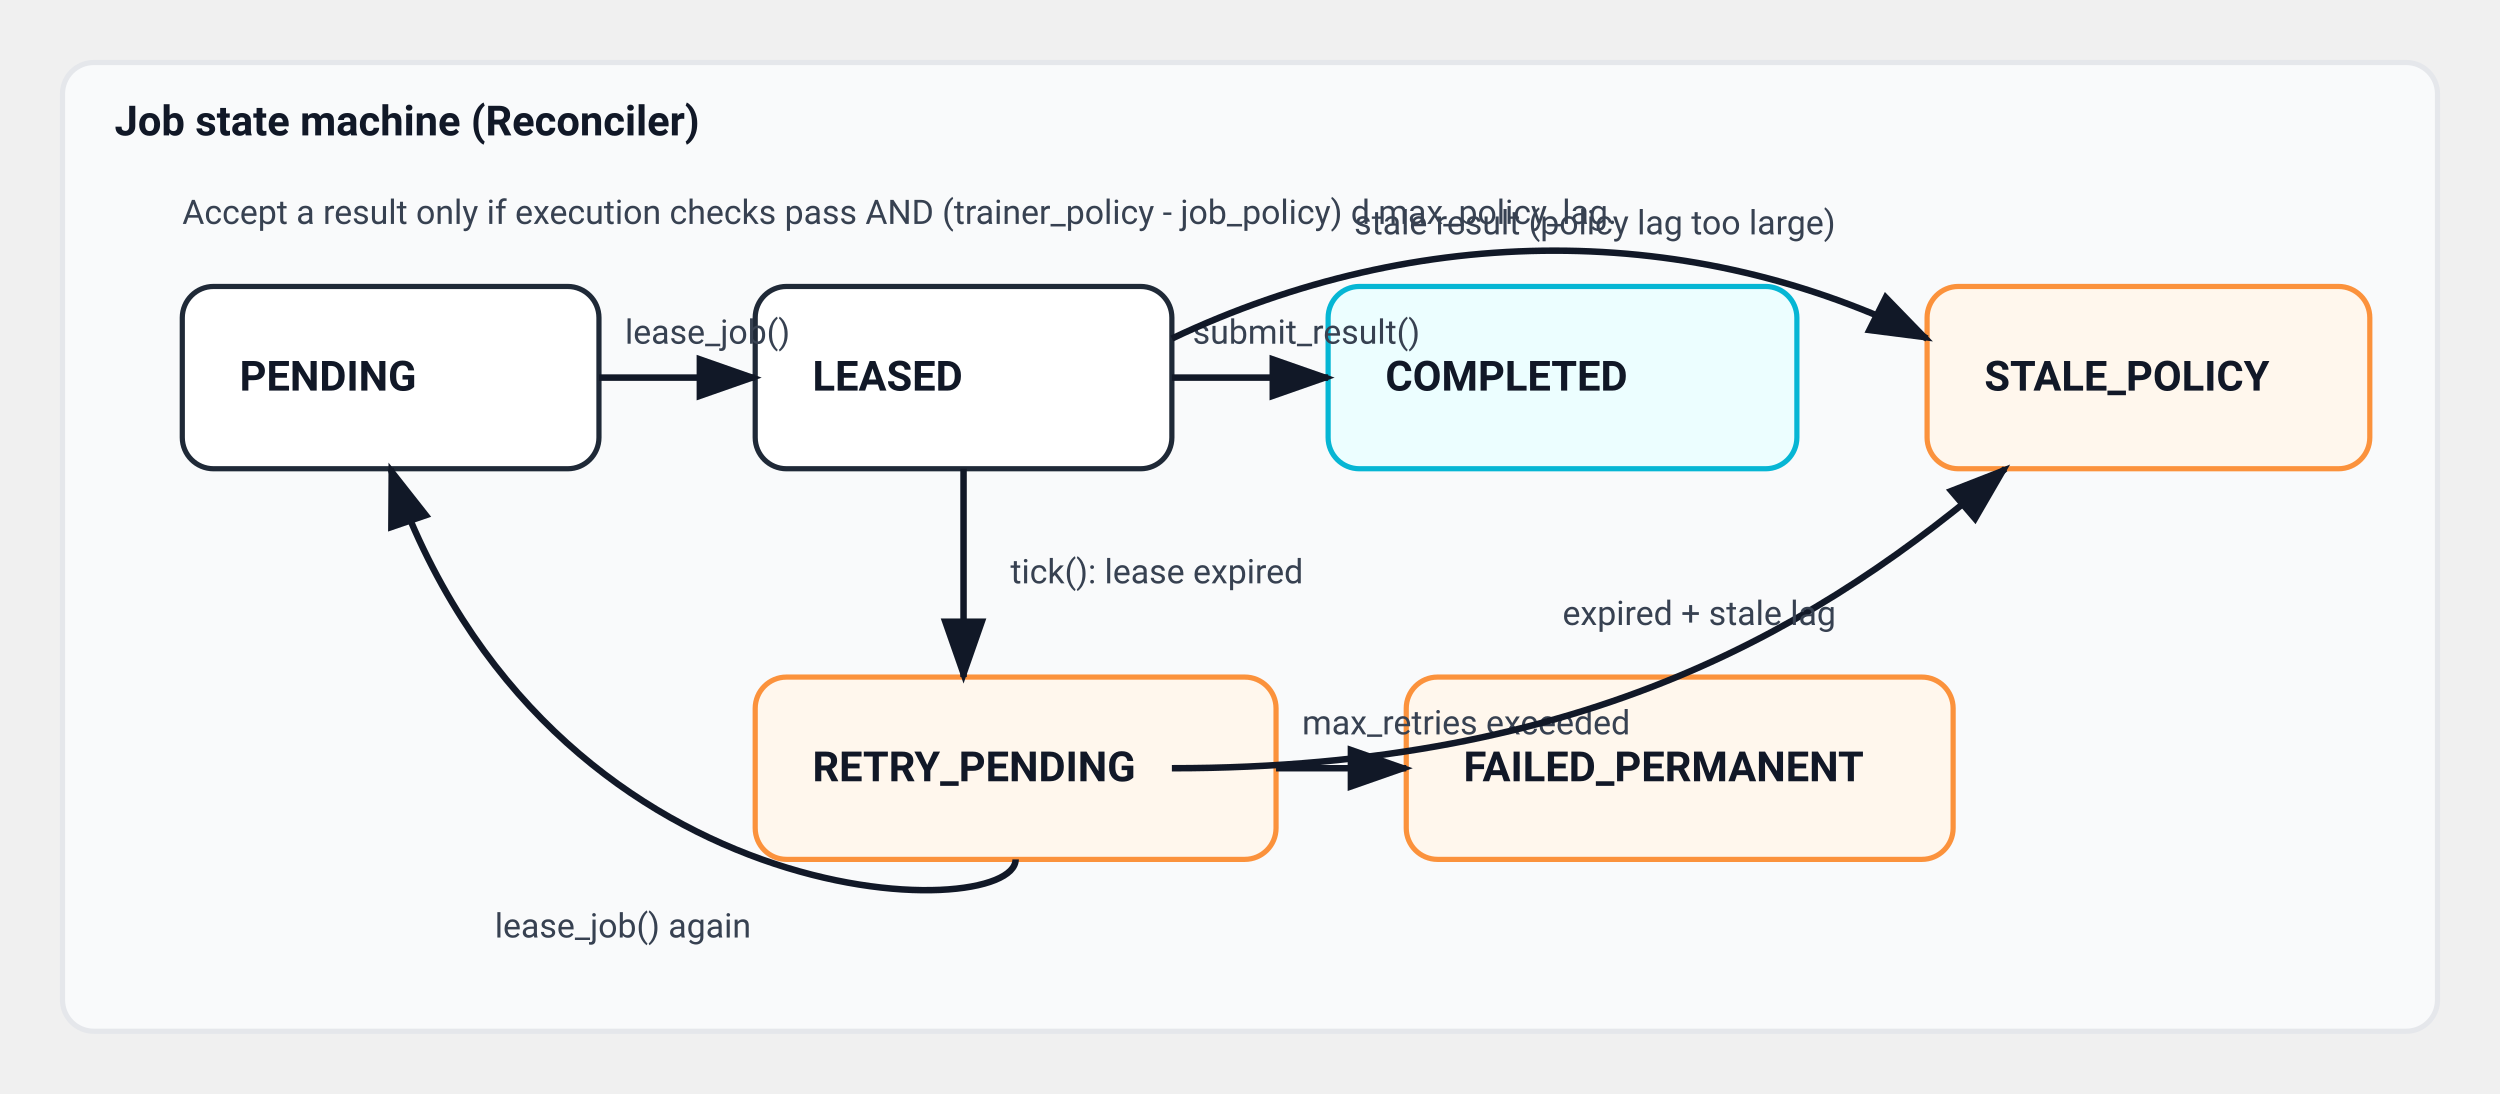
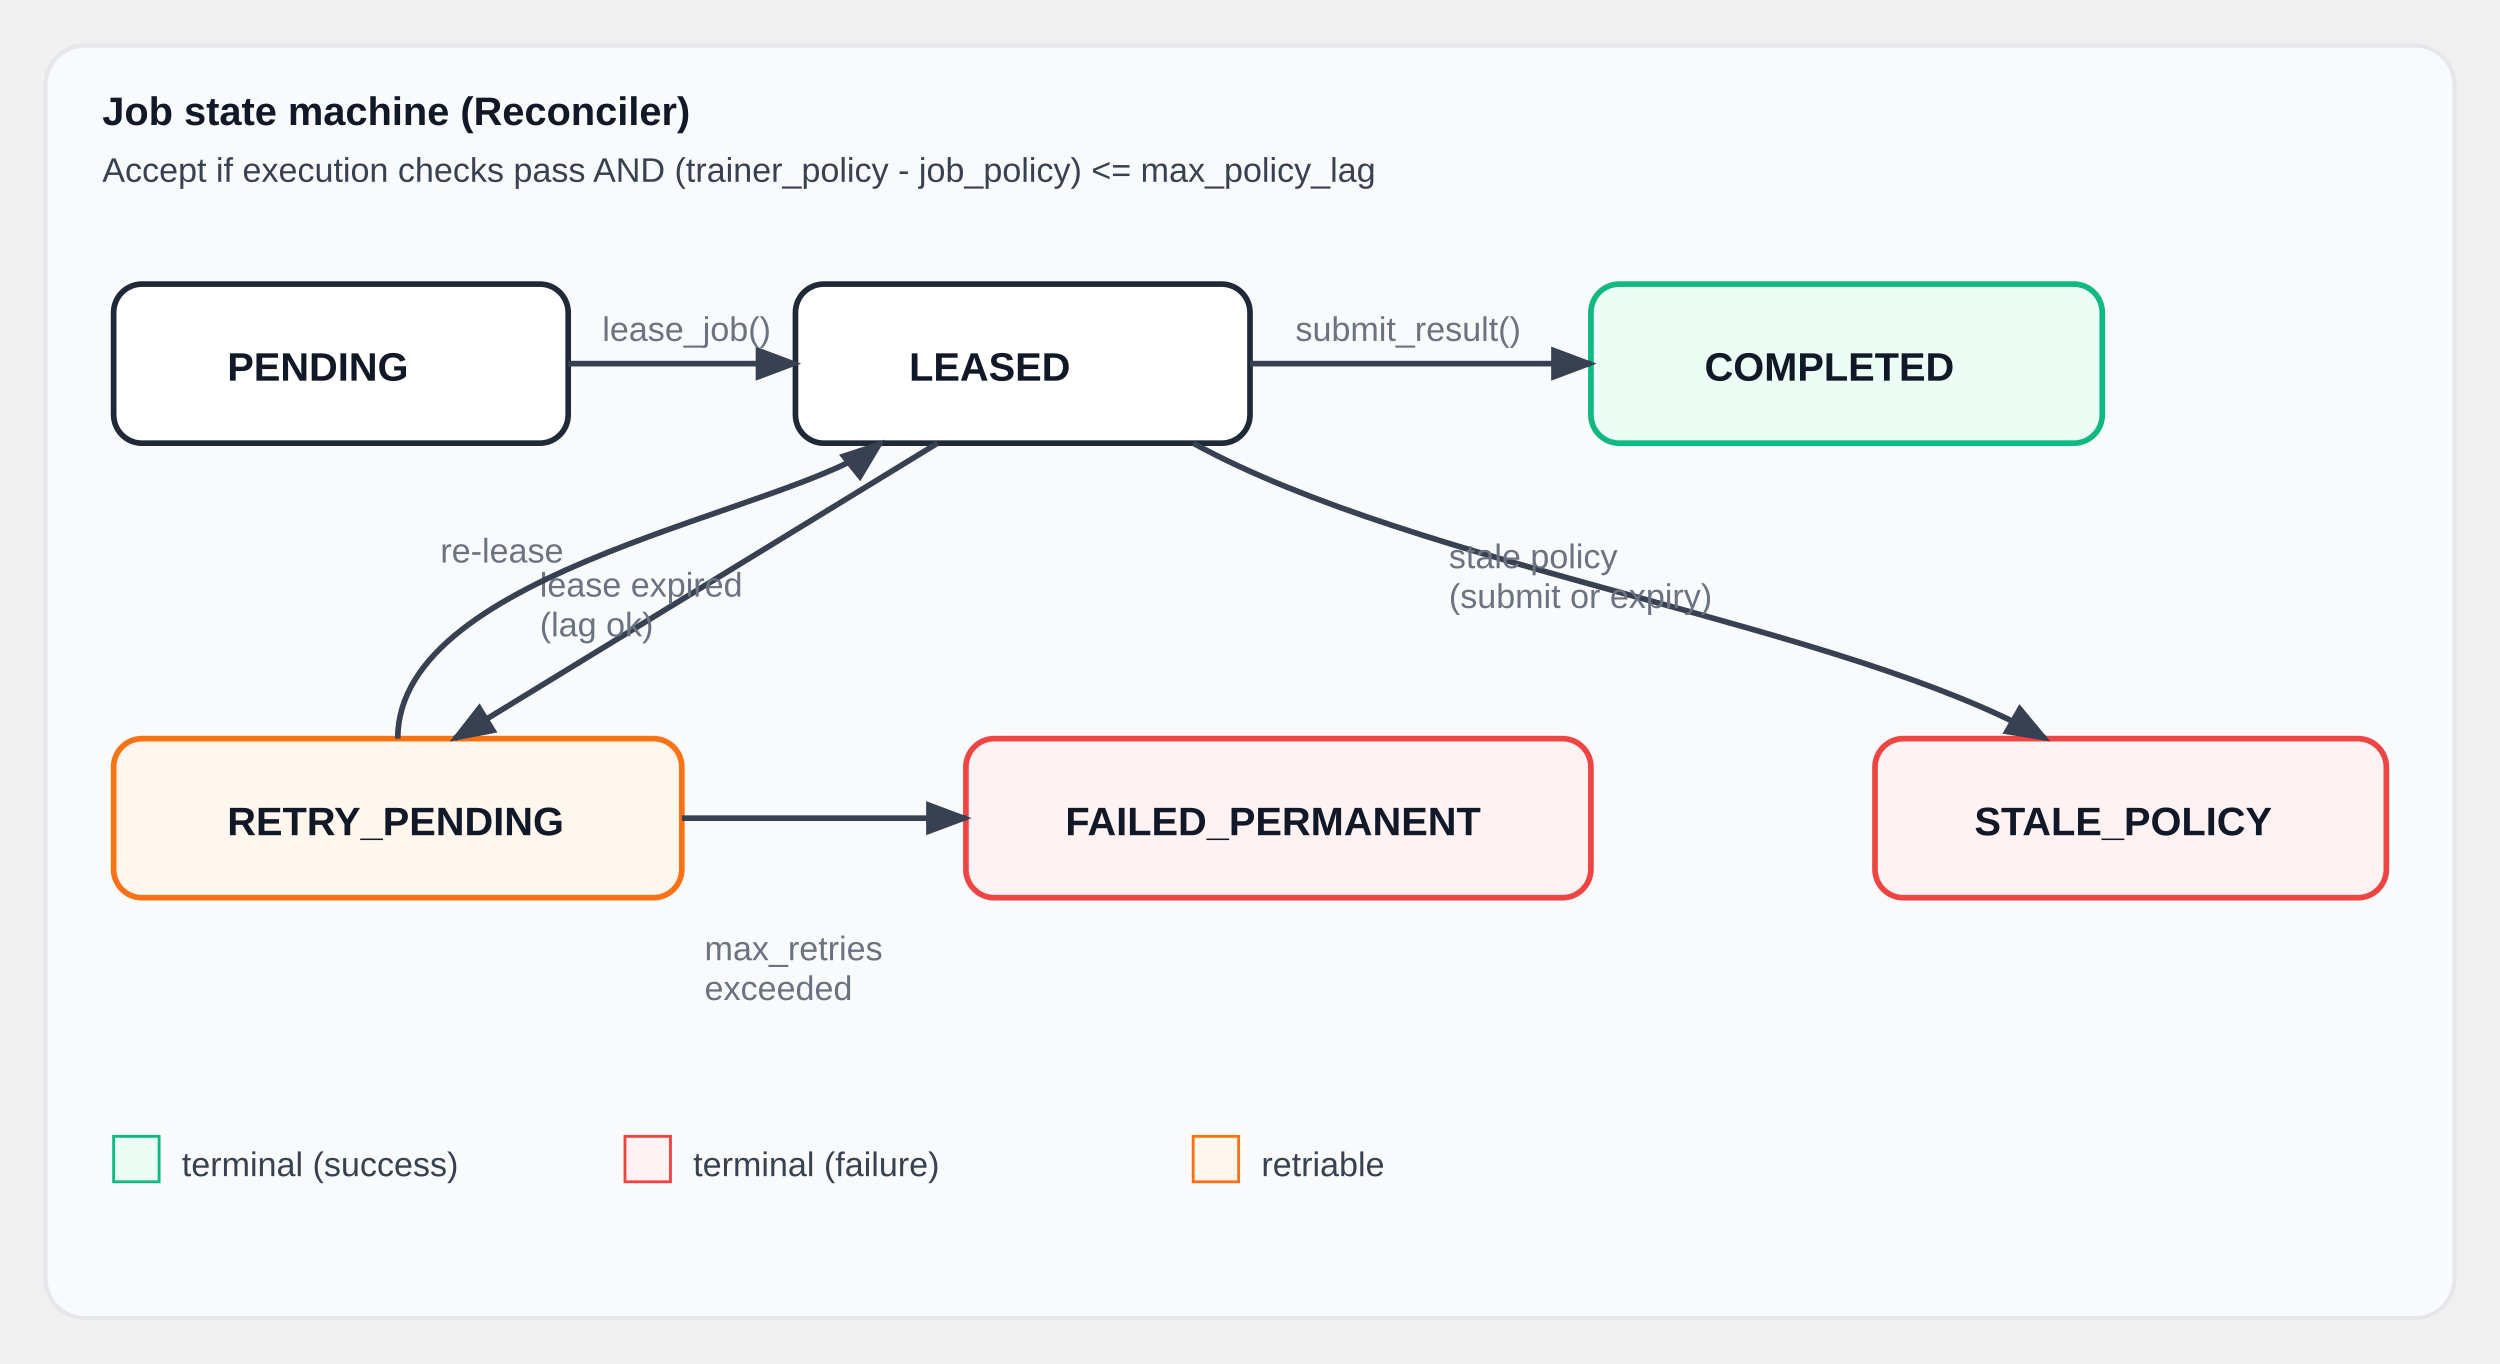
- <svg xmlns="http://www.w3.org/2000/svg" width="960" height="420" viewBox="0 0 960 420">
+ <svg xmlns="http://www.w3.org/2000/svg" width="880" height="480" viewBox="0 0 880 480">
  <defs>
    <style>
-       .box { fill: #ffffff; stroke: #1f2937; stroke-width: 2; rx: 12; ry: 12; }
-       .title { font: 700 16px ui-sans-serif, system-ui, -apple-system, Segoe UI, Roboto, Arial; fill: #111827; }
-       .text { font: 13px ui-sans-serif, system-ui, -apple-system, Segoe UI, Roboto, Arial; fill: #374151; }
-       .arrow { stroke: #111827; stroke-width: 2.5; fill: none; marker-end: url(#arrowhead); }
-       .subtle { fill: #f9fafb; stroke: #e5e7eb; stroke-width: 2; rx: 12; ry: 12; }
-       .term { fill: #ecfeff; stroke: #06b6d4; }
-       .warn { fill: #fff7ed; stroke: #fb923c; }
+       .box { fill: #ffffff; stroke: #1f2937; stroke-width: 2; rx: 10; ry: 10; }
+       .title { font: 700 14px ui-sans-serif, system-ui, Arial; fill: #111827; }
+       .label { font: 12px ui-sans-serif, system-ui, Arial; fill: #6b7280; }
+       .note { font: 12px ui-sans-serif, system-ui, Arial; fill: #374151; }
+       .arrow { stroke: #374151; stroke-width: 2; fill: none; marker-end: url(#ah); }
+       .bg { fill: #f9fafb; stroke: #e5e7eb; stroke-width: 1.5; rx: 14; ry: 14; }
+       .ok { fill: #ecfdf5; stroke: #10b981; }
+       .warn { fill: #fff7ed; stroke: #f97316; }
+       .term { fill: #fef2f2; stroke: #ef4444; }
    </style>
-     <marker id="arrowhead" markerWidth="10" markerHeight="7" refX="9" refY="3.5" orient="auto">
-       <polygon points="0 0, 10 3.5, 0 7" fill="#111827" />
+     <marker id="ah" markerWidth="8" markerHeight="6" refX="7" refY="3" orient="auto">
+       <polygon points="0 0, 8 3, 0 6" fill="#374151" />
    </marker>
  </defs>
-   <rect x="24" y="24" width="912" height="372" class="subtle" />
-   <text x="44" y="52" class="title">Job state machine (Reconciler)</text>
-   <rect x="70" y="110" width="160" height="70" class="box" />
-   <text x="92" y="150" class="title">PENDING</text>
-   <rect x="290" y="110" width="160" height="70" class="box" />
-   <text x="312" y="150" class="title">LEASED</text>
-   <rect x="510" y="110" width="180" height="70" class="box term" />
-   <text x="532" y="150" class="title">COMPLETED</text>
-   <rect x="290" y="260" width="200" height="70" class="box warn" />
-   <text x="312" y="300" class="title">RETRY_PENDING</text>
-   <rect x="540" y="260" width="210" height="70" class="box warn" />
-   <text x="562" y="300" class="title">FAILED_PERMANENT</text>
-   <rect x="740" y="110" width="170" height="70" class="box warn" />
-   <text x="762" y="150" class="title">STALE_POLICY</text>
-   <path d="M 230 145 C 250 145, 270 145, 290 145" class="arrow" />
-   <text x="240" y="132" class="text">lease_job()</text>
-   <path d="M 450 145 C 475 145, 490 145, 510 145" class="arrow" />
-   <text x="458" y="132" class="text">submit_result()</text>
-   <path d="M 370 180 C 370 215, 370 225, 370 260" class="arrow" />
-   <text x="388" y="224" class="text">tick(): lease expired</text>
-   <path d="M 390 330 C 390 355, 210 355, 150 180" class="arrow" />
-   <text x="190" y="360" class="text">lease_job() again</text>
-   <path d="M 490 295 C 520 295, 525 295, 540 295" class="arrow" />
-   <text x="500" y="282" class="text">max_retries exceeded</text>
-   <path d="M 450 130 C 545 85, 650 85, 740 130" class="arrow" />
-   <text x="520" y="90" class="text">stale result (policy lag too large)</text>
-   <path d="M 450 295 C 610 295, 700 240, 770 180" class="arrow" />
-   <text x="600" y="240" class="text">expired + stale lag</text>
-   <text x="70" y="86" class="text">
-     Accept a result only if execution checks pass AND (trainer_policy - job_policy) d max_policy_lag.
-   </text>
+   <rect x="16" y="16" width="848" height="448" class="bg" />
+   <text x="36" y="44" class="title">Job state machine (Reconciler)</text>
+   <text x="36" y="64" class="note">Accept if execution checks pass AND (trainer_policy - job_policy) &lt;= max_policy_lag</text>
+   <rect x="40" y="100" width="160" height="56" class="box" />
+   <text x="80" y="134" class="title">PENDING</text>
+   <rect x="280" y="100" width="160" height="56" class="box" />
+   <text x="320" y="134" class="title">LEASED</text>
+   <rect x="560" y="100" width="180" height="56" class="box ok" />
+   <text x="600" y="134" class="title">COMPLETED</text>
+   <rect x="40" y="260" width="200" height="56" class="box warn" />
+   <text x="80" y="294" class="title">RETRY_PENDING</text>
+   <rect x="340" y="260" width="220" height="56" class="box term" />
+   <text x="375" y="294" class="title">FAILED_PERMANENT</text>
+   <rect x="660" y="260" width="180" height="56" class="box term" />
+   <text x="695" y="294" class="title">STALE_POLICY</text>
+   <path d="M 200 128 L 280 128" class="arrow" />
+   <text x="212" y="120" class="label">lease_job()</text>
+   <path d="M 440 128 L 560 128" class="arrow" />
+   <text x="456" y="120" class="label">submit_result()</text>
+   <path d="M 330 156 L 160 260" class="arrow" />
+   <text x="190" y="210" class="label">lease expired</text>
+   <text x="190" y="224" class="label">(lag ok)</text>
+   <path d="M 420 156 C 500 200, 650 220, 720 260" class="arrow" />
+   <text x="510" y="200" class="label">stale policy</text>
+   <text x="510" y="214" class="label">(submit or expiry)</text>
+   <path d="M 140 260 C 140 200, 280 180, 310 156" class="arrow" />
+   <text x="155" y="198" class="label">re-lease</text>
+   <path d="M 240 288 L 340 288" class="arrow" />
+   <text x="248" y="338" class="label">max_retries</text>
+   <text x="248" y="352" class="label">exceeded</text>
+   <rect x="40" y="400" width="16" height="16" class="ok" />
+   <text x="64" y="414" class="note">terminal (success)</text>
+   <rect x="220" y="400" width="16" height="16" class="term" />
+   <text x="244" y="414" class="note">terminal (failure)</text>
+   <rect x="420" y="400" width="16" height="16" class="warn" />
+   <text x="444" y="414" class="note">retriable</text>
</svg>
